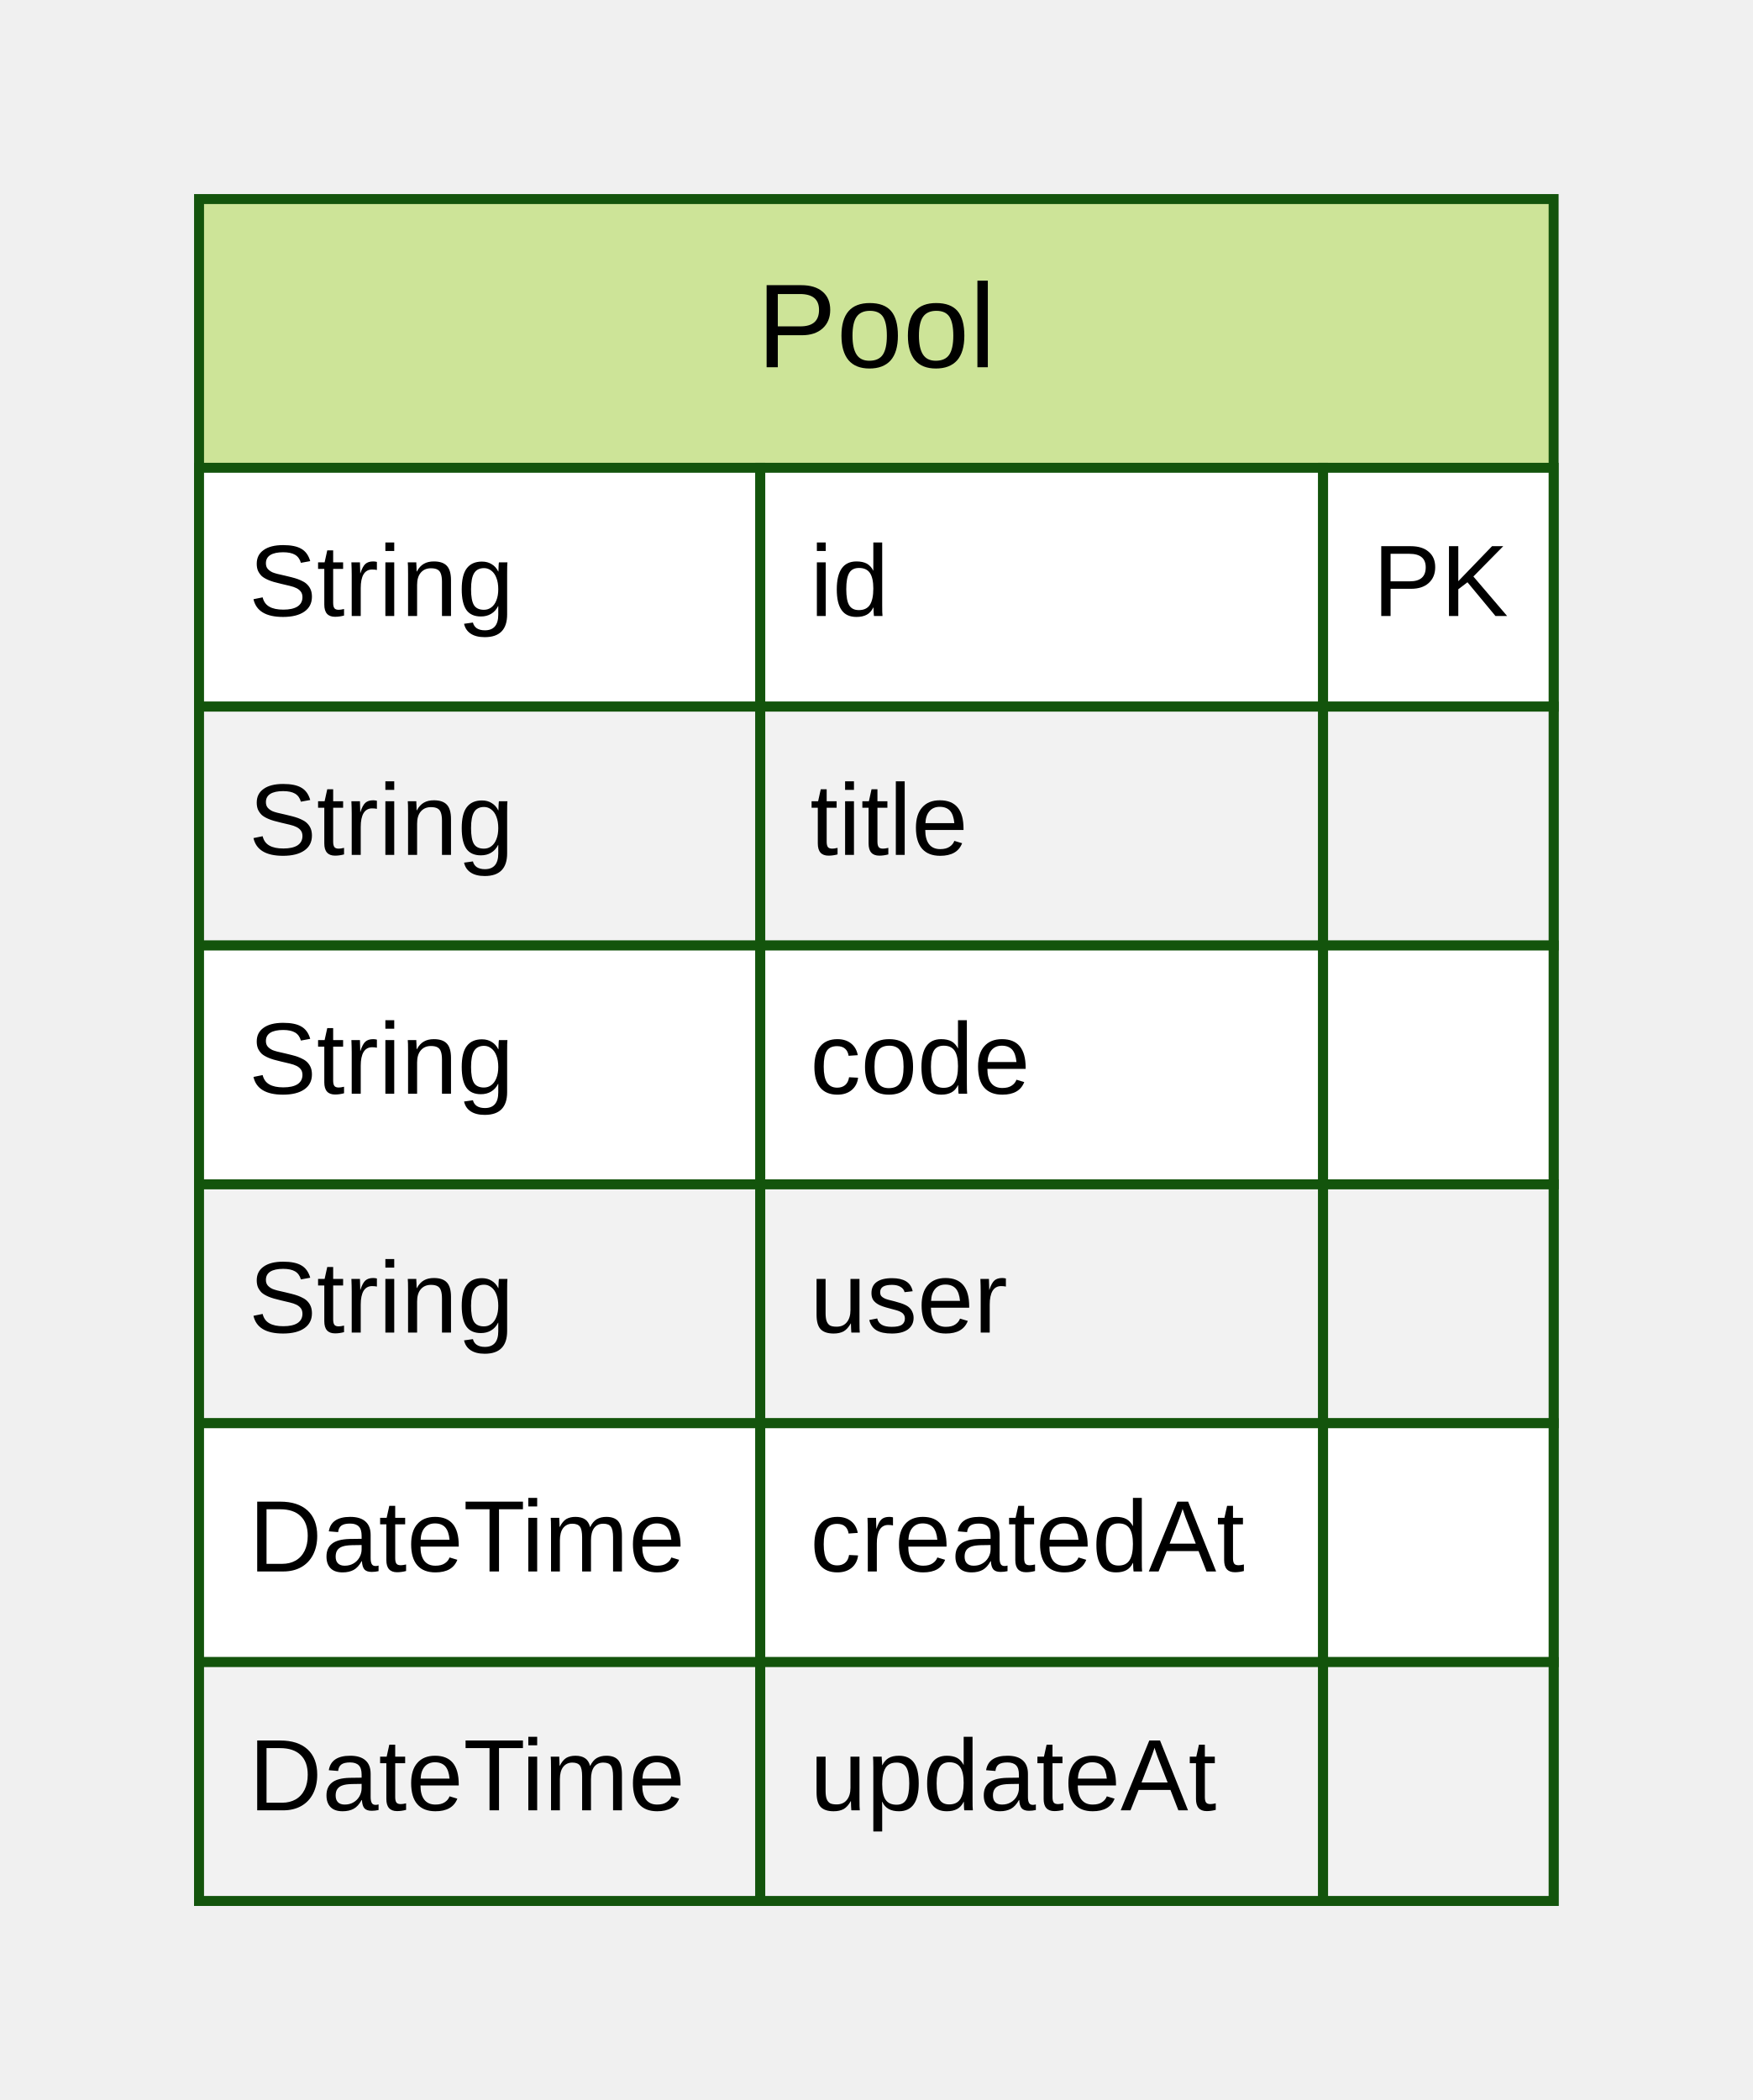
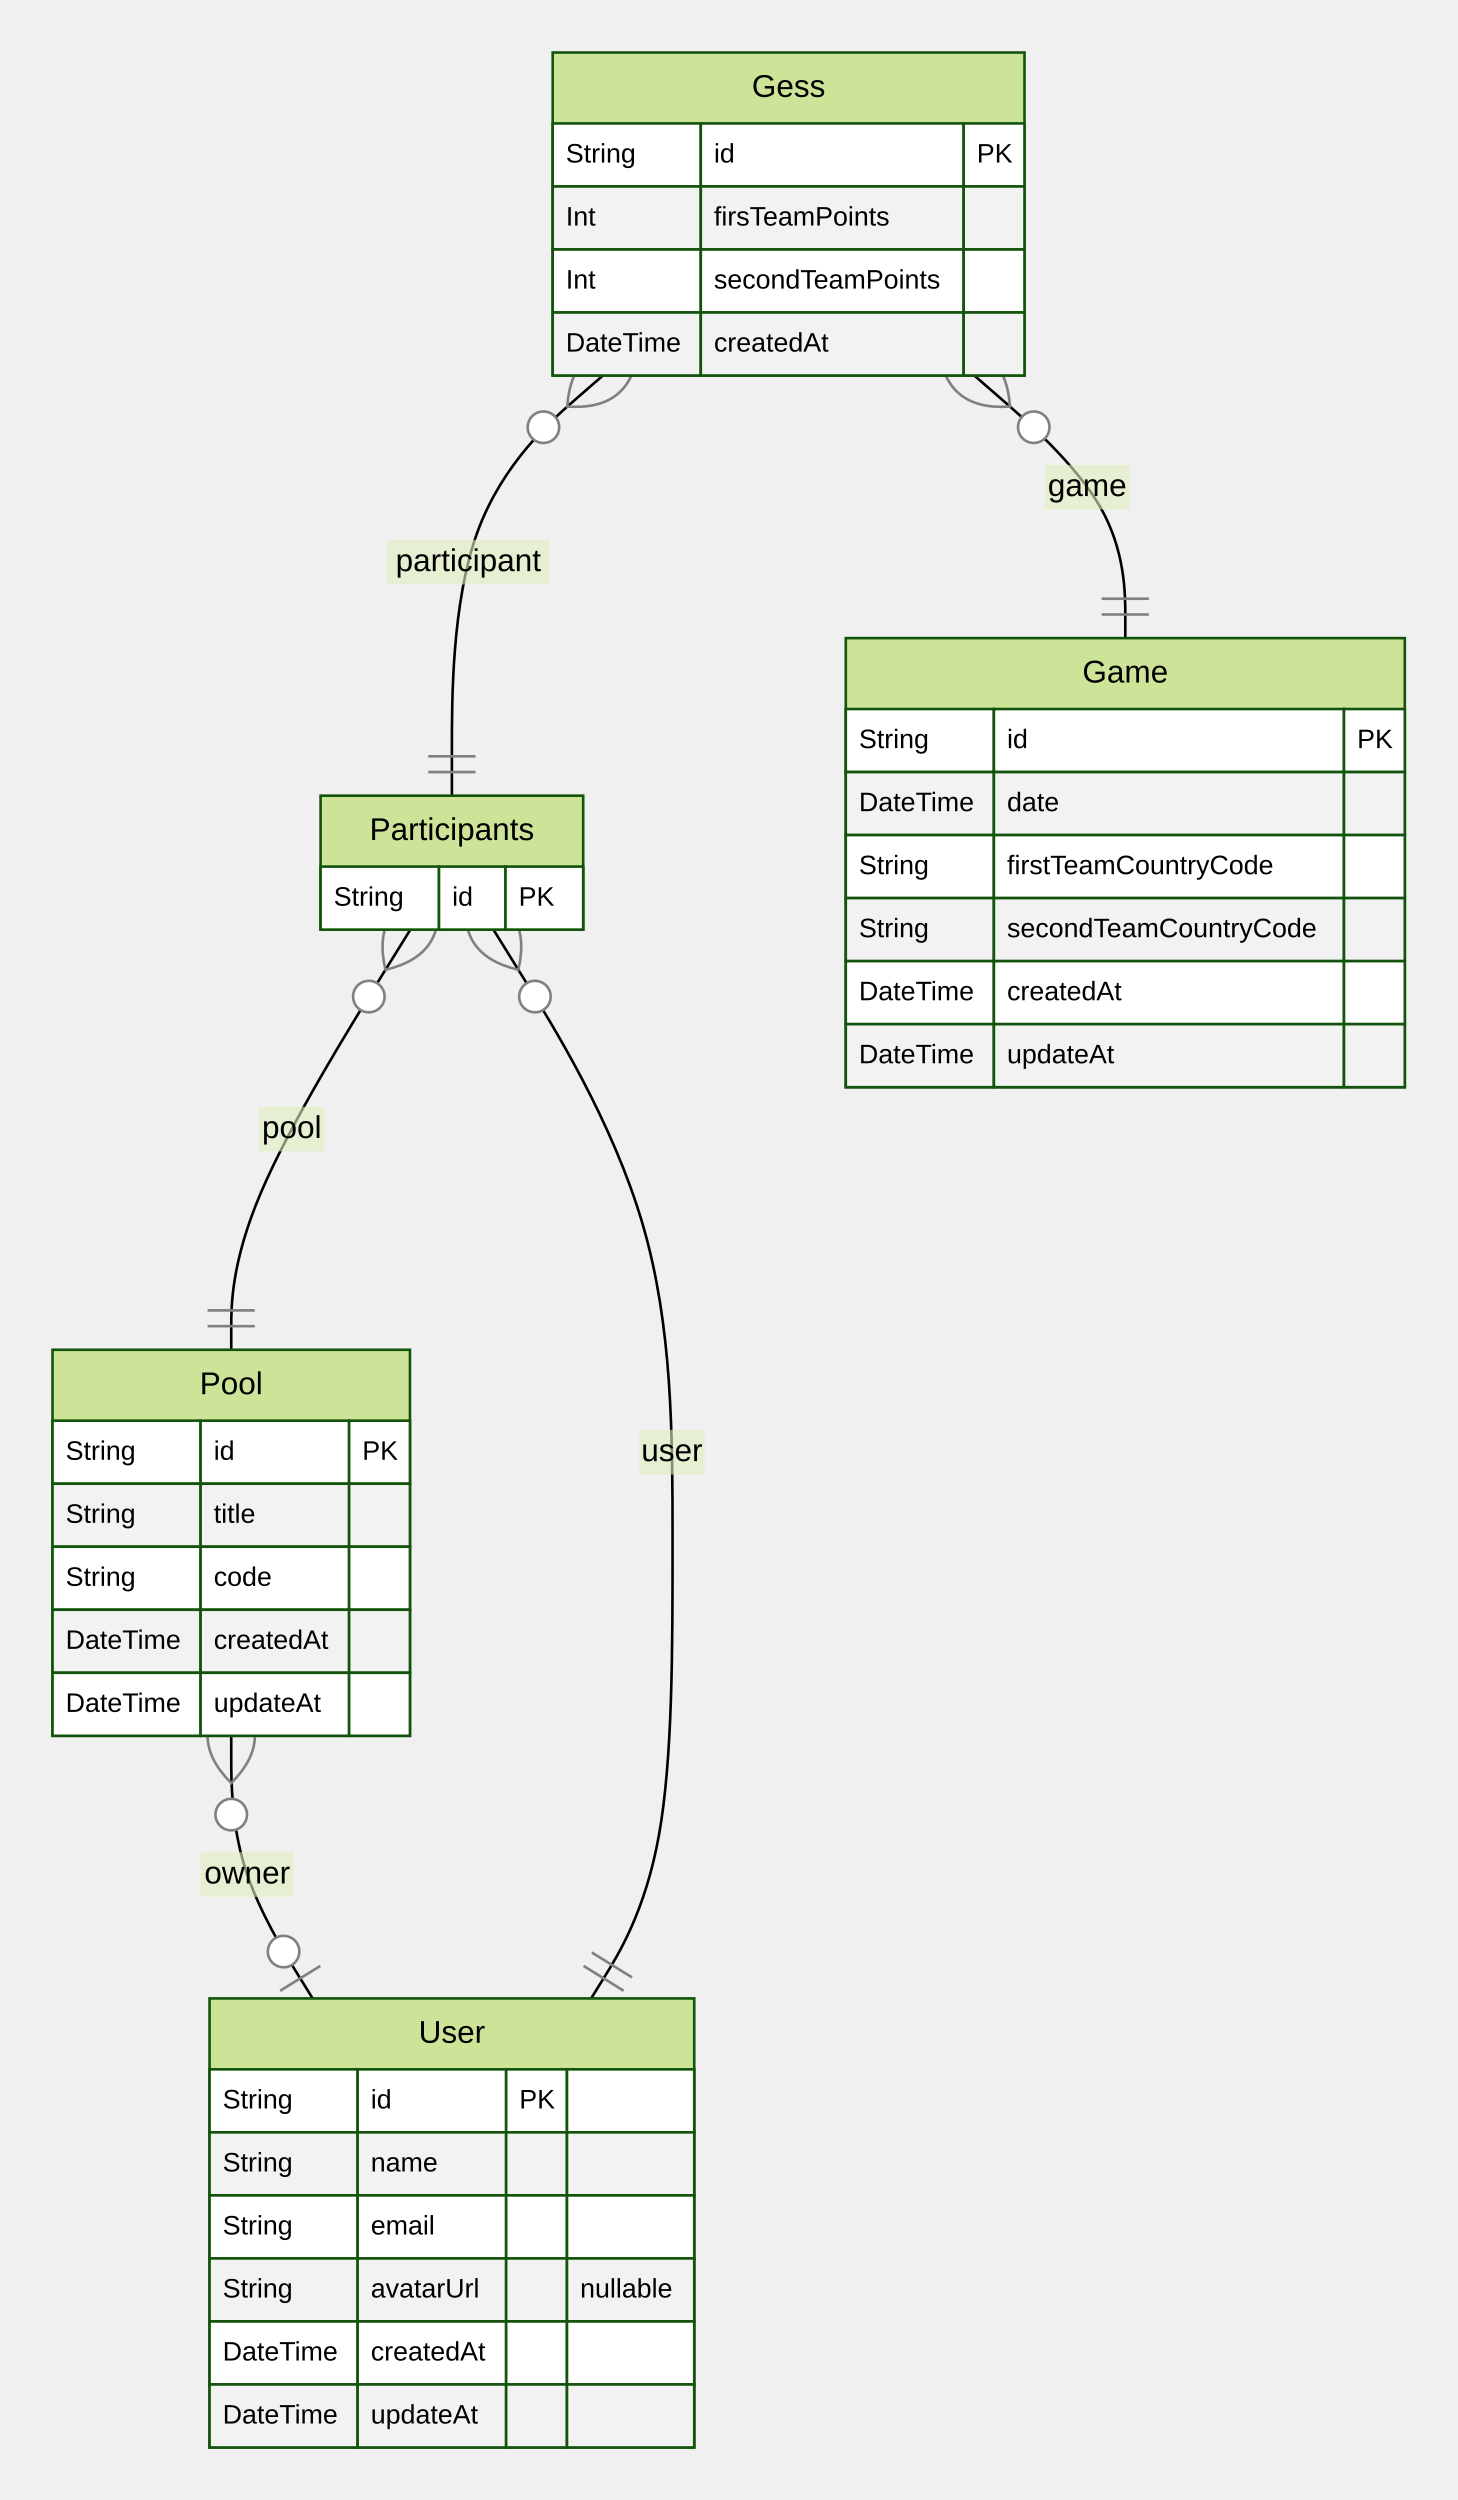
- <svg xmlns="http://www.w3.org/2000/svg" aria-labelledby="chart-title-mermaid-0 chart-desc-mermaid-0" role="img" viewBox="0 0 176.109 211" style="max-width: 176.109px; background-color: white;" width="100%" id="mermaid-0">
+ <svg xmlns="http://www.w3.org/2000/svg" aria-labelledby="chart-title-mermaid-0 chart-desc-mermaid-0" role="img" viewBox="0 0 554.955 952" style="max-width: 554.955px; background-color: white;" width="100%" id="mermaid-0">
  <style>#mermaid-0 {font-family:"trebuchet ms",verdana,arial,sans-serif;font-size:16px;fill:#000000;}#mermaid-0 .error-icon{fill:#552222;}#mermaid-0 .error-text{fill:#552222;stroke:#552222;}#mermaid-0 .edge-thickness-normal{stroke-width:2px;}#mermaid-0 .edge-thickness-thick{stroke-width:3.5px;}#mermaid-0 .edge-pattern-solid{stroke-dasharray:0;}#mermaid-0 .edge-pattern-dashed{stroke-dasharray:3;}#mermaid-0 .edge-pattern-dotted{stroke-dasharray:2;}#mermaid-0 .marker{fill:#000000;stroke:#000000;}#mermaid-0 .marker.cross{stroke:#000000;}#mermaid-0 svg{font-family:"trebuchet ms",verdana,arial,sans-serif;font-size:16px;}#mermaid-0 .entityBox{fill:#cde498;stroke:#13540c;}#mermaid-0 .attributeBoxOdd{fill:#ffffff;stroke:#13540c;}#mermaid-0 .attributeBoxEven{fill:#f2f2f2;stroke:#13540c;}#mermaid-0 .relationshipLabelBox{fill:hsl(78.158, 58.462%, 84.51%);opacity:0.7;background-color:hsl(78.158, 58.462%, 84.51%);}#mermaid-0 .relationshipLabelBox rect{opacity:0.5;}#mermaid-0 .relationshipLine{stroke:#000000;}#mermaid-0 :root{--mermaid-font-family:"trebuchet ms",verdana,arial,sans-serif;}</style>
  <g />
  <defs>
    <marker orient="auto" markerHeight="18" markerWidth="18" refY="9" refX="0" id="ONLY_ONE_START">
      <path d="M9,0 L9,18 M15,0 L15,18" fill="none" stroke="gray" />
    </marker>
  </defs>
  <defs>
    <marker orient="auto" markerHeight="18" markerWidth="18" refY="9" refX="18" id="ONLY_ONE_END">
      <path d="M3,0 L3,18 M9,0 L9,18" fill="none" stroke="gray" />
    </marker>
  </defs>
  <defs>
    <marker orient="auto" markerHeight="18" markerWidth="30" refY="9" refX="0" id="ZERO_OR_ONE_START">
      <circle r="6" cy="9" cx="21" fill="white" stroke="gray" />
      <path d="M9,0 L9,18" fill="none" stroke="gray" />
    </marker>
  </defs>
  <defs>
    <marker orient="auto" markerHeight="18" markerWidth="30" refY="9" refX="30" id="ZERO_OR_ONE_END">
      <circle r="6" cy="9" cx="9" fill="white" stroke="gray" />
      <path d="M21,0 L21,18" fill="none" stroke="gray" />
    </marker>
  </defs>
  <defs>
    <marker orient="auto" markerHeight="36" markerWidth="45" refY="18" refX="18" id="ONE_OR_MORE_START">
      <path d="M0,18 Q 18,0 36,18 Q 18,36 0,18 M42,9 L42,27" fill="none" stroke="gray" />
    </marker>
  </defs>
  <defs>
    <marker orient="auto" markerHeight="36" markerWidth="45" refY="18" refX="27" id="ONE_OR_MORE_END">
      <path d="M3,9 L3,27 M9,18 Q27,0 45,18 Q27,36 9,18" fill="none" stroke="gray" />
    </marker>
  </defs>
  <defs>
    <marker orient="auto" markerHeight="36" markerWidth="57" refY="18" refX="18" id="ZERO_OR_MORE_START">
      <circle r="6" cy="18" cx="48" fill="white" stroke="gray" />
      <path d="M0,18 Q18,0 36,18 Q18,36 0,18" fill="none" stroke="gray" />
    </marker>
  </defs>
  <defs>
    <marker orient="auto" markerHeight="36" markerWidth="57" refY="18" refX="39" id="ZERO_OR_MORE_END">
      <circle r="6" cy="18" cx="9" fill="white" stroke="gray" />
      <path d="M21,18 Q39,0 57,18 Q39,36 21,18" fill="none" stroke="gray" />
    </marker>
  </defs>
-   <g transform="translate(20,20 )" id="Pool">
-     <rect height="171" width="136.109" y="0" x="0" stroke="gray" fill-opacity="100%" fill="honeydew" class="er entityBox" />
+   <path marker-start="url(#ZERO_OR_MORE_START)" marker-end="url(#ZERO_OR_ONE_END)" fill="none" stroke="gray" d="M88.054,661L88.054,669.333C88.054,677.667,88.054,694.333,93.222,711C98.39,727.667,108.725,744.333,113.893,752.667L119.061,761" class="er relationshipLine" />
+   <path marker-start="url(#ZERO_OR_MORE_START)" marker-end="url(#ONLY_ONE_END)" fill="none" stroke="gray" d="M187.895,354L199.264,372.333C210.633,390.667,233.371,427.333,244.74,466.25C256.109,505.167,256.109,546.333,256.109,587.5C256.109,628.667,256.109,669.833,250.941,698.75C245.773,727.667,235.438,744.333,230.27,752.667L225.102,761" class="er relationshipLine" />
+   <path marker-start="url(#ZERO_OR_MORE_START)" marker-end="url(#ONLY_ONE_END)" fill="none" stroke="gray" d="M156.268,354L144.899,372.333C133.53,390.667,110.792,427.333,99.423,454C88.054,480.667,88.054,497.333,88.054,505.667L88.054,514" class="er relationshipLine" />
+   <path marker-start="url(#ZERO_OR_MORE_START)" marker-end="url(#ONLY_ONE_END)" fill="none" stroke="gray" d="M229.579,143L219.996,151.333C210.413,159.667,191.247,176.333,181.664,203C172.082,229.667,172.082,266.333,172.082,284.667L172.082,303" class="er relationshipLine" />
+   <path marker-start="url(#ZERO_OR_MORE_START)" marker-end="url(#ONLY_ONE_END)" fill="none" stroke="gray" d="M371.021,143L380.604,151.333C390.187,159.667,409.353,176.333,418.935,193C428.518,209.667,428.518,226.333,428.518,234.667L428.518,243" class="er relationshipLine" />
+   <g transform="translate(20,514 )" id="Pool">
+     <rect height="147" width="136.109" y="0" x="0" stroke="gray" fill-opacity="100%" fill="honeydew" class="er entityBox" />
    <text transform="translate(68.05441,13.5)" style="font-family: &quot;trebuchet ms&quot;, verdana, arial, sans-serif;; font-size: 12px" text-anchor="middle" dominant-baseline="middle" y="0" x="0" id="entity-Pool" class="er entityLabel">Pool</text>
    <rect height="24" width="56.393" y="27" x="0" stroke="gray" fill-opacity="100%" fill="honeydew" class="er attributeBoxOdd" />
    <text transform="translate(5,39)" style="font-family: &quot;trebuchet ms&quot;, verdana, arial, sans-serif;; font-size: 10.2px" text-anchor="left" dominant-baseline="middle" y="0" x="0" id="entity-Pool-attr-1-type" class="er entityLabel">String</text>
    <rect height="24" width="56.552" y="27" x="56.393" stroke="gray" fill-opacity="100%" fill="honeydew" class="er attributeBoxOdd" />
    <text transform="translate(61.39297,39)" style="font-family: &quot;trebuchet ms&quot;, verdana, arial, sans-serif;; font-size: 10.2px" text-anchor="left" dominant-baseline="middle" y="0" x="0" id="entity-Pool-attr-1-name" class="er entityLabel">id</text>
    <rect height="24" width="23.163" y="27" x="112.945" stroke="gray" fill-opacity="100%" fill="honeydew" class="er attributeBoxOdd" />
    <text transform="translate(117.9454,39)" style="font-family: &quot;trebuchet ms&quot;, verdana, arial, sans-serif;; font-size: 10.2px" text-anchor="left" dominant-baseline="middle" y="0" x="0" id="entity-Pool-attr-1-key" class="er entityLabel">PK</text>
    <rect height="24" width="56.393" y="51" x="0" stroke="gray" fill-opacity="100%" fill="honeydew" class="er attributeBoxEven" />
    <text transform="translate(5,63)" style="font-family: &quot;trebuchet ms&quot;, verdana, arial, sans-serif;; font-size: 10.2px" text-anchor="left" dominant-baseline="middle" y="0" x="0" id="entity-Pool-attr-2-type" class="er entityLabel">String</text>
    <rect height="24" width="56.552" y="51" x="56.393" stroke="gray" fill-opacity="100%" fill="honeydew" class="er attributeBoxEven" />
    <text transform="translate(61.39297,63)" style="font-family: &quot;trebuchet ms&quot;, verdana, arial, sans-serif;; font-size: 10.2px" text-anchor="left" dominant-baseline="middle" y="0" x="0" id="entity-Pool-attr-2-name" class="er entityLabel">title</text>
    <rect height="24" width="23.163" y="51" x="112.945" stroke="gray" fill-opacity="100%" fill="honeydew" class="er attributeBoxEven" />
    <text transform="translate(117.9454,63)" style="font-family: &quot;trebuchet ms&quot;, verdana, arial, sans-serif;; font-size: 10.2px" text-anchor="left" dominant-baseline="middle" y="0" x="0" id="entity-Pool-attr-2-key" class="er entityLabel" />
    <rect height="24" width="56.393" y="75" x="0" stroke="gray" fill-opacity="100%" fill="honeydew" class="er attributeBoxOdd" />
    <text transform="translate(5,87)" style="font-family: &quot;trebuchet ms&quot;, verdana, arial, sans-serif;; font-size: 10.2px" text-anchor="left" dominant-baseline="middle" y="0" x="0" id="entity-Pool-attr-3-type" class="er entityLabel">String</text>
    <rect height="24" width="56.552" y="75" x="56.393" stroke="gray" fill-opacity="100%" fill="honeydew" class="er attributeBoxOdd" />
    <text transform="translate(61.39297,87)" style="font-family: &quot;trebuchet ms&quot;, verdana, arial, sans-serif;; font-size: 10.2px" text-anchor="left" dominant-baseline="middle" y="0" x="0" id="entity-Pool-attr-3-name" class="er entityLabel">code</text>
    <rect height="24" width="23.163" y="75" x="112.945" stroke="gray" fill-opacity="100%" fill="honeydew" class="er attributeBoxOdd" />
    <text transform="translate(117.9454,87)" style="font-family: &quot;trebuchet ms&quot;, verdana, arial, sans-serif;; font-size: 10.2px" text-anchor="left" dominant-baseline="middle" y="0" x="0" id="entity-Pool-attr-3-key" class="er entityLabel" />
    <rect height="24" width="56.393" y="99" x="0" stroke="gray" fill-opacity="100%" fill="honeydew" class="er attributeBoxEven" />
-     <text transform="translate(5,111)" style="font-family: &quot;trebuchet ms&quot;, verdana, arial, sans-serif;; font-size: 10.2px" text-anchor="left" dominant-baseline="middle" y="0" x="0" id="entity-Pool-attr-4-type" class="er entityLabel">String</text>
+     <text transform="translate(5,111)" style="font-family: &quot;trebuchet ms&quot;, verdana, arial, sans-serif;; font-size: 10.2px" text-anchor="left" dominant-baseline="middle" y="0" x="0" id="entity-Pool-attr-4-type" class="er entityLabel">DateTime</text>
    <rect height="24" width="56.552" y="99" x="56.393" stroke="gray" fill-opacity="100%" fill="honeydew" class="er attributeBoxEven" />
-     <text transform="translate(61.39297,111)" style="font-family: &quot;trebuchet ms&quot;, verdana, arial, sans-serif;; font-size: 10.2px" text-anchor="left" dominant-baseline="middle" y="0" x="0" id="entity-Pool-attr-4-name" class="er entityLabel">user</text>
+     <text transform="translate(61.39297,111)" style="font-family: &quot;trebuchet ms&quot;, verdana, arial, sans-serif;; font-size: 10.2px" text-anchor="left" dominant-baseline="middle" y="0" x="0" id="entity-Pool-attr-4-name" class="er entityLabel">createdAt</text>
    <rect height="24" width="23.163" y="99" x="112.945" stroke="gray" fill-opacity="100%" fill="honeydew" class="er attributeBoxEven" />
    <text transform="translate(117.9454,111)" style="font-family: &quot;trebuchet ms&quot;, verdana, arial, sans-serif;; font-size: 10.2px" text-anchor="left" dominant-baseline="middle" y="0" x="0" id="entity-Pool-attr-4-key" class="er entityLabel" />
    <rect height="24" width="56.393" y="123" x="0" stroke="gray" fill-opacity="100%" fill="honeydew" class="er attributeBoxOdd" />
    <text transform="translate(5,135)" style="font-family: &quot;trebuchet ms&quot;, verdana, arial, sans-serif;; font-size: 10.2px" text-anchor="left" dominant-baseline="middle" y="0" x="0" id="entity-Pool-attr-5-type" class="er entityLabel">DateTime</text>
    <rect height="24" width="56.552" y="123" x="56.393" stroke="gray" fill-opacity="100%" fill="honeydew" class="er attributeBoxOdd" />
-     <text transform="translate(61.39297,135)" style="font-family: &quot;trebuchet ms&quot;, verdana, arial, sans-serif;; font-size: 10.2px" text-anchor="left" dominant-baseline="middle" y="0" x="0" id="entity-Pool-attr-5-name" class="er entityLabel">createdAt</text>
+     <text transform="translate(61.39297,135)" style="font-family: &quot;trebuchet ms&quot;, verdana, arial, sans-serif;; font-size: 10.2px" text-anchor="left" dominant-baseline="middle" y="0" x="0" id="entity-Pool-attr-5-name" class="er entityLabel">updateAt</text>
    <rect height="24" width="23.163" y="123" x="112.945" stroke="gray" fill-opacity="100%" fill="honeydew" class="er attributeBoxOdd" />
    <text transform="translate(117.9454,135)" style="font-family: &quot;trebuchet ms&quot;, verdana, arial, sans-serif;; font-size: 10.2px" text-anchor="left" dominant-baseline="middle" y="0" x="0" id="entity-Pool-attr-5-key" class="er entityLabel" />
+   </g>
+   <g transform="translate(122.0816,303 )" id="Participants">
+     <rect height="51" width="100" y="0" x="0" stroke="gray" fill-opacity="100%" fill="honeydew" class="er entityBox" />
+     <text transform="translate(50,13.5)" style="font-family: &quot;trebuchet ms&quot;, verdana, arial, sans-serif;; font-size: 12px" text-anchor="middle" dominant-baseline="middle" y="0" x="0" id="entity-Participants" class="er entityLabel">Participants</text>
+     <rect height="24" width="45.091" y="27" x="0" stroke="gray" fill-opacity="100%" fill="honeydew" class="er attributeBoxOdd" />
+     <text transform="translate(5,39)" style="font-family: &quot;trebuchet ms&quot;, verdana, arial, sans-serif;; font-size: 10.2px" text-anchor="left" dominant-baseline="middle" y="0" x="0" id="entity-Participants-attr-1-type" class="er entityLabel">String</text>
+     <rect height="24" width="25.326" y="27" x="45.091" stroke="gray" fill-opacity="100%" fill="honeydew" class="er attributeBoxOdd" />
+     <text transform="translate(50.09137,39)" style="font-family: &quot;trebuchet ms&quot;, verdana, arial, sans-serif;; font-size: 10.2px" text-anchor="left" dominant-baseline="middle" y="0" x="0" id="entity-Participants-attr-1-name" class="er entityLabel">id</text>
+     <rect height="24" width="29.583" y="27" x="70.417" stroke="gray" fill-opacity="100%" fill="honeydew" class="er attributeBoxOdd" />
+     <text transform="translate(75.41712,39)" style="font-family: &quot;trebuchet ms&quot;, verdana, arial, sans-serif;; font-size: 10.2px" text-anchor="left" dominant-baseline="middle" y="0" x="0" id="entity-Participants-attr-1-key" class="er entityLabel">PK</text>
+   </g>
+   <g transform="translate(79.7987,761 )" id="User">
+     <rect height="171" width="184.566" y="0" x="0" stroke="gray" fill-opacity="100%" fill="honeydew" class="er entityBox" />
+     <text transform="translate(92.28291,13.5)" style="font-family: &quot;trebuchet ms&quot;, verdana, arial, sans-serif;; font-size: 12px" text-anchor="middle" dominant-baseline="middle" y="0" x="0" id="entity-User" class="er entityLabel">User</text>
+     <rect height="24" width="56.393" y="27" x="0" stroke="gray" fill-opacity="100%" fill="honeydew" class="er attributeBoxOdd" />
+     <text transform="translate(5,39)" style="font-family: &quot;trebuchet ms&quot;, verdana, arial, sans-serif;; font-size: 10.2px" text-anchor="left" dominant-baseline="middle" y="0" x="0" id="entity-User-attr-1-type" class="er entityLabel">String</text>
+     <rect height="24" width="56.552" y="27" x="56.393" stroke="gray" fill-opacity="100%" fill="honeydew" class="er attributeBoxOdd" />
+     <text transform="translate(61.39297,39)" style="font-family: &quot;trebuchet ms&quot;, verdana, arial, sans-serif;; font-size: 10.2px" text-anchor="left" dominant-baseline="middle" y="0" x="0" id="entity-User-attr-1-name" class="er entityLabel">id</text>
+     <rect height="24" width="23.163" y="27" x="112.945" stroke="gray" fill-opacity="100%" fill="honeydew" class="er attributeBoxOdd" />
+     <text transform="translate(117.9454,39)" style="font-family: &quot;trebuchet ms&quot;, verdana, arial, sans-serif;; font-size: 10.2px" text-anchor="left" dominant-baseline="middle" y="0" x="0" id="entity-User-attr-1-key" class="er entityLabel">PK</text>
+     <rect height="24" width="48.457" y="27" x="136.109" stroke="gray" fill-opacity="100%" fill="honeydew" class="er attributeBoxOdd" />
+     <text transform="translate(141.1088,39)" style="font-family: &quot;trebuchet ms&quot;, verdana, arial, sans-serif;; font-size: 10.2px" text-anchor="left" dominant-baseline="middle" y="0" x="0" id="entity-User-attr-1-comment" class="er entityLabel" />
+     <rect height="24" width="56.393" y="51" x="0" stroke="gray" fill-opacity="100%" fill="honeydew" class="er attributeBoxEven" />
+     <text transform="translate(5,63)" style="font-family: &quot;trebuchet ms&quot;, verdana, arial, sans-serif;; font-size: 10.2px" text-anchor="left" dominant-baseline="middle" y="0" x="0" id="entity-User-attr-2-type" class="er entityLabel">String</text>
+     <rect height="24" width="56.552" y="51" x="56.393" stroke="gray" fill-opacity="100%" fill="honeydew" class="er attributeBoxEven" />
+     <text transform="translate(61.39297,63)" style="font-family: &quot;trebuchet ms&quot;, verdana, arial, sans-serif;; font-size: 10.2px" text-anchor="left" dominant-baseline="middle" y="0" x="0" id="entity-User-attr-2-name" class="er entityLabel">name</text>
+     <rect height="24" width="23.163" y="51" x="112.945" stroke="gray" fill-opacity="100%" fill="honeydew" class="er attributeBoxEven" />
+     <text transform="translate(117.9454,63)" style="font-family: &quot;trebuchet ms&quot;, verdana, arial, sans-serif;; font-size: 10.2px" text-anchor="left" dominant-baseline="middle" y="0" x="0" id="entity-User-attr-2-key" class="er entityLabel" />
+     <rect height="24" width="48.457" y="51" x="136.109" stroke="gray" fill-opacity="100%" fill="honeydew" class="er attributeBoxEven" />
+     <text transform="translate(141.1088,63)" style="font-family: &quot;trebuchet ms&quot;, verdana, arial, sans-serif;; font-size: 10.2px" text-anchor="left" dominant-baseline="middle" y="0" x="0" id="entity-User-attr-2-comment" class="er entityLabel" />
+     <rect height="24" width="56.393" y="75" x="0" stroke="gray" fill-opacity="100%" fill="honeydew" class="er attributeBoxOdd" />
+     <text transform="translate(5,87)" style="font-family: &quot;trebuchet ms&quot;, verdana, arial, sans-serif;; font-size: 10.2px" text-anchor="left" dominant-baseline="middle" y="0" x="0" id="entity-User-attr-3-type" class="er entityLabel">String</text>
+     <rect height="24" width="56.552" y="75" x="56.393" stroke="gray" fill-opacity="100%" fill="honeydew" class="er attributeBoxOdd" />
+     <text transform="translate(61.39297,87)" style="font-family: &quot;trebuchet ms&quot;, verdana, arial, sans-serif;; font-size: 10.2px" text-anchor="left" dominant-baseline="middle" y="0" x="0" id="entity-User-attr-3-name" class="er entityLabel">email</text>
+     <rect height="24" width="23.163" y="75" x="112.945" stroke="gray" fill-opacity="100%" fill="honeydew" class="er attributeBoxOdd" />
+     <text transform="translate(117.9454,87)" style="font-family: &quot;trebuchet ms&quot;, verdana, arial, sans-serif;; font-size: 10.2px" text-anchor="left" dominant-baseline="middle" y="0" x="0" id="entity-User-attr-3-key" class="er entityLabel" />
+     <rect height="24" width="48.457" y="75" x="136.109" stroke="gray" fill-opacity="100%" fill="honeydew" class="er attributeBoxOdd" />
+     <text transform="translate(141.1088,87)" style="font-family: &quot;trebuchet ms&quot;, verdana, arial, sans-serif;; font-size: 10.2px" text-anchor="left" dominant-baseline="middle" y="0" x="0" id="entity-User-attr-3-comment" class="er entityLabel" />
+     <rect height="24" width="56.393" y="99" x="0" stroke="gray" fill-opacity="100%" fill="honeydew" class="er attributeBoxEven" />
+     <text transform="translate(5,111)" style="font-family: &quot;trebuchet ms&quot;, verdana, arial, sans-serif;; font-size: 10.2px" text-anchor="left" dominant-baseline="middle" y="0" x="0" id="entity-User-attr-4-type" class="er entityLabel">String</text>
+     <rect height="24" width="56.552" y="99" x="56.393" stroke="gray" fill-opacity="100%" fill="honeydew" class="er attributeBoxEven" />
+     <text transform="translate(61.39297,111)" style="font-family: &quot;trebuchet ms&quot;, verdana, arial, sans-serif;; font-size: 10.2px" text-anchor="left" dominant-baseline="middle" y="0" x="0" id="entity-User-attr-4-name" class="er entityLabel">avatarUrl</text>
+     <rect height="24" width="23.163" y="99" x="112.945" stroke="gray" fill-opacity="100%" fill="honeydew" class="er attributeBoxEven" />
+     <text transform="translate(117.9454,111)" style="font-family: &quot;trebuchet ms&quot;, verdana, arial, sans-serif;; font-size: 10.2px" text-anchor="left" dominant-baseline="middle" y="0" x="0" id="entity-User-attr-4-key" class="er entityLabel" />
+     <rect height="24" width="48.457" y="99" x="136.109" stroke="gray" fill-opacity="100%" fill="honeydew" class="er attributeBoxEven" />
+     <text transform="translate(141.1088,111)" style="font-family: &quot;trebuchet ms&quot;, verdana, arial, sans-serif;; font-size: 10.2px" text-anchor="left" dominant-baseline="middle" y="0" x="0" id="entity-User-attr-4-comment" class="er entityLabel">nullable</text>
+     <rect height="24" width="56.393" y="123" x="0" stroke="gray" fill-opacity="100%" fill="honeydew" class="er attributeBoxOdd" />
+     <text transform="translate(5,135)" style="font-family: &quot;trebuchet ms&quot;, verdana, arial, sans-serif;; font-size: 10.2px" text-anchor="left" dominant-baseline="middle" y="0" x="0" id="entity-User-attr-5-type" class="er entityLabel">DateTime</text>
+     <rect height="24" width="56.552" y="123" x="56.393" stroke="gray" fill-opacity="100%" fill="honeydew" class="er attributeBoxOdd" />
+     <text transform="translate(61.39297,135)" style="font-family: &quot;trebuchet ms&quot;, verdana, arial, sans-serif;; font-size: 10.2px" text-anchor="left" dominant-baseline="middle" y="0" x="0" id="entity-User-attr-5-name" class="er entityLabel">createdAt</text>
+     <rect height="24" width="23.163" y="123" x="112.945" stroke="gray" fill-opacity="100%" fill="honeydew" class="er attributeBoxOdd" />
+     <text transform="translate(117.9454,135)" style="font-family: &quot;trebuchet ms&quot;, verdana, arial, sans-serif;; font-size: 10.2px" text-anchor="left" dominant-baseline="middle" y="0" x="0" id="entity-User-attr-5-key" class="er entityLabel" />
+     <rect height="24" width="48.457" y="123" x="136.109" stroke="gray" fill-opacity="100%" fill="honeydew" class="er attributeBoxOdd" />
+     <text transform="translate(141.1088,135)" style="font-family: &quot;trebuchet ms&quot;, verdana, arial, sans-serif;; font-size: 10.2px" text-anchor="left" dominant-baseline="middle" y="0" x="0" id="entity-User-attr-5-comment" class="er entityLabel" />
    <rect height="24" width="56.393" y="147" x="0" stroke="gray" fill-opacity="100%" fill="honeydew" class="er attributeBoxEven" />
-     <text transform="translate(5,159)" style="font-family: &quot;trebuchet ms&quot;, verdana, arial, sans-serif;; font-size: 10.2px" text-anchor="left" dominant-baseline="middle" y="0" x="0" id="entity-Pool-attr-6-type" class="er entityLabel">DateTime</text>
+     <text transform="translate(5,159)" style="font-family: &quot;trebuchet ms&quot;, verdana, arial, sans-serif;; font-size: 10.2px" text-anchor="left" dominant-baseline="middle" y="0" x="0" id="entity-User-attr-6-type" class="er entityLabel">DateTime</text>
    <rect height="24" width="56.552" y="147" x="56.393" stroke="gray" fill-opacity="100%" fill="honeydew" class="er attributeBoxEven" />
-     <text transform="translate(61.39297,159)" style="font-family: &quot;trebuchet ms&quot;, verdana, arial, sans-serif;; font-size: 10.2px" text-anchor="left" dominant-baseline="middle" y="0" x="0" id="entity-Pool-attr-6-name" class="er entityLabel">updateAt</text>
+     <text transform="translate(61.39297,159)" style="font-family: &quot;trebuchet ms&quot;, verdana, arial, sans-serif;; font-size: 10.2px" text-anchor="left" dominant-baseline="middle" y="0" x="0" id="entity-User-attr-6-name" class="er entityLabel">updateAt</text>
    <rect height="24" width="23.163" y="147" x="112.945" stroke="gray" fill-opacity="100%" fill="honeydew" class="er attributeBoxEven" />
-     <text transform="translate(117.9454,159)" style="font-family: &quot;trebuchet ms&quot;, verdana, arial, sans-serif;; font-size: 10.2px" text-anchor="left" dominant-baseline="middle" y="0" x="0" id="entity-Pool-attr-6-key" class="er entityLabel" />
-   </g>
+     <text transform="translate(117.9454,159)" style="font-family: &quot;trebuchet ms&quot;, verdana, arial, sans-serif;; font-size: 10.2px" text-anchor="left" dominant-baseline="middle" y="0" x="0" id="entity-User-attr-6-key" class="er entityLabel" />
+     <rect height="24" width="48.457" y="147" x="136.109" stroke="gray" fill-opacity="100%" fill="honeydew" class="er attributeBoxEven" />
+     <text transform="translate(141.1088,159)" style="font-family: &quot;trebuchet ms&quot;, verdana, arial, sans-serif;; font-size: 10.2px" text-anchor="left" dominant-baseline="middle" y="0" x="0" id="entity-User-attr-6-comment" class="er entityLabel" />
+   </g>
+   <g transform="translate(322.0816,243 )" id="Game">
+     <rect height="171" width="212.873" y="0" x="0" stroke="gray" fill-opacity="100%" fill="honeydew" class="er entityBox" />
+     <text transform="translate(106.4367,13.5)" style="font-family: &quot;trebuchet ms&quot;, verdana, arial, sans-serif;; font-size: 12px" text-anchor="middle" dominant-baseline="middle" y="0" x="0" id="entity-Game" class="er entityLabel">Game</text>
+     <rect height="24" width="56.393" y="27" x="0" stroke="gray" fill-opacity="100%" fill="honeydew" class="er attributeBoxOdd" />
+     <text transform="translate(5,39)" style="font-family: &quot;trebuchet ms&quot;, verdana, arial, sans-serif;; font-size: 10.2px" text-anchor="left" dominant-baseline="middle" y="0" x="0" id="entity-Game-attr-1-type" class="er entityLabel">String</text>
+     <rect height="24" width="133.317" y="27" x="56.393" stroke="gray" fill-opacity="100%" fill="honeydew" class="er attributeBoxOdd" />
+     <text transform="translate(61.39297,39)" style="font-family: &quot;trebuchet ms&quot;, verdana, arial, sans-serif;; font-size: 10.2px" text-anchor="left" dominant-baseline="middle" y="0" x="0" id="entity-Game-attr-1-name" class="er entityLabel">id</text>
+     <rect height="24" width="23.163" y="27" x="189.71" stroke="gray" fill-opacity="100%" fill="honeydew" class="er attributeBoxOdd" />
+     <text transform="translate(194.7101,39)" style="font-family: &quot;trebuchet ms&quot;, verdana, arial, sans-serif;; font-size: 10.2px" text-anchor="left" dominant-baseline="middle" y="0" x="0" id="entity-Game-attr-1-key" class="er entityLabel">PK</text>
+     <rect height="24" width="56.393" y="51" x="0" stroke="gray" fill-opacity="100%" fill="honeydew" class="er attributeBoxEven" />
+     <text transform="translate(5,63)" style="font-family: &quot;trebuchet ms&quot;, verdana, arial, sans-serif;; font-size: 10.2px" text-anchor="left" dominant-baseline="middle" y="0" x="0" id="entity-Game-attr-2-type" class="er entityLabel">DateTime</text>
+     <rect height="24" width="133.317" y="51" x="56.393" stroke="gray" fill-opacity="100%" fill="honeydew" class="er attributeBoxEven" />
+     <text transform="translate(61.39297,63)" style="font-family: &quot;trebuchet ms&quot;, verdana, arial, sans-serif;; font-size: 10.2px" text-anchor="left" dominant-baseline="middle" y="0" x="0" id="entity-Game-attr-2-name" class="er entityLabel">date</text>
+     <rect height="24" width="23.163" y="51" x="189.71" stroke="gray" fill-opacity="100%" fill="honeydew" class="er attributeBoxEven" />
+     <text transform="translate(194.7101,63)" style="font-family: &quot;trebuchet ms&quot;, verdana, arial, sans-serif;; font-size: 10.2px" text-anchor="left" dominant-baseline="middle" y="0" x="0" id="entity-Game-attr-2-key" class="er entityLabel" />
+     <rect height="24" width="56.393" y="75" x="0" stroke="gray" fill-opacity="100%" fill="honeydew" class="er attributeBoxOdd" />
+     <text transform="translate(5,87)" style="font-family: &quot;trebuchet ms&quot;, verdana, arial, sans-serif;; font-size: 10.2px" text-anchor="left" dominant-baseline="middle" y="0" x="0" id="entity-Game-attr-3-type" class="er entityLabel">String</text>
+     <rect height="24" width="133.317" y="75" x="56.393" stroke="gray" fill-opacity="100%" fill="honeydew" class="er attributeBoxOdd" />
+     <text transform="translate(61.39297,87)" style="font-family: &quot;trebuchet ms&quot;, verdana, arial, sans-serif;; font-size: 10.2px" text-anchor="left" dominant-baseline="middle" y="0" x="0" id="entity-Game-attr-3-name" class="er entityLabel">firstTeamCountryCode</text>
+     <rect height="24" width="23.163" y="75" x="189.71" stroke="gray" fill-opacity="100%" fill="honeydew" class="er attributeBoxOdd" />
+     <text transform="translate(194.7101,87)" style="font-family: &quot;trebuchet ms&quot;, verdana, arial, sans-serif;; font-size: 10.2px" text-anchor="left" dominant-baseline="middle" y="0" x="0" id="entity-Game-attr-3-key" class="er entityLabel" />
+     <rect height="24" width="56.393" y="99" x="0" stroke="gray" fill-opacity="100%" fill="honeydew" class="er attributeBoxEven" />
+     <text transform="translate(5,111)" style="font-family: &quot;trebuchet ms&quot;, verdana, arial, sans-serif;; font-size: 10.2px" text-anchor="left" dominant-baseline="middle" y="0" x="0" id="entity-Game-attr-4-type" class="er entityLabel">String</text>
+     <rect height="24" width="133.317" y="99" x="56.393" stroke="gray" fill-opacity="100%" fill="honeydew" class="er attributeBoxEven" />
+     <text transform="translate(61.39297,111)" style="font-family: &quot;trebuchet ms&quot;, verdana, arial, sans-serif;; font-size: 10.2px" text-anchor="left" dominant-baseline="middle" y="0" x="0" id="entity-Game-attr-4-name" class="er entityLabel">secondTeamCountryCode</text>
+     <rect height="24" width="23.163" y="99" x="189.71" stroke="gray" fill-opacity="100%" fill="honeydew" class="er attributeBoxEven" />
+     <text transform="translate(194.7101,111)" style="font-family: &quot;trebuchet ms&quot;, verdana, arial, sans-serif;; font-size: 10.2px" text-anchor="left" dominant-baseline="middle" y="0" x="0" id="entity-Game-attr-4-key" class="er entityLabel" />
+     <rect height="24" width="56.393" y="123" x="0" stroke="gray" fill-opacity="100%" fill="honeydew" class="er attributeBoxOdd" />
+     <text transform="translate(5,135)" style="font-family: &quot;trebuchet ms&quot;, verdana, arial, sans-serif;; font-size: 10.2px" text-anchor="left" dominant-baseline="middle" y="0" x="0" id="entity-Game-attr-5-type" class="er entityLabel">DateTime</text>
+     <rect height="24" width="133.317" y="123" x="56.393" stroke="gray" fill-opacity="100%" fill="honeydew" class="er attributeBoxOdd" />
+     <text transform="translate(61.39297,135)" style="font-family: &quot;trebuchet ms&quot;, verdana, arial, sans-serif;; font-size: 10.2px" text-anchor="left" dominant-baseline="middle" y="0" x="0" id="entity-Game-attr-5-name" class="er entityLabel">createdAt</text>
+     <rect height="24" width="23.163" y="123" x="189.71" stroke="gray" fill-opacity="100%" fill="honeydew" class="er attributeBoxOdd" />
+     <text transform="translate(194.7101,135)" style="font-family: &quot;trebuchet ms&quot;, verdana, arial, sans-serif;; font-size: 10.2px" text-anchor="left" dominant-baseline="middle" y="0" x="0" id="entity-Game-attr-5-key" class="er entityLabel" />
+     <rect height="24" width="56.393" y="147" x="0" stroke="gray" fill-opacity="100%" fill="honeydew" class="er attributeBoxEven" />
+     <text transform="translate(5,159)" style="font-family: &quot;trebuchet ms&quot;, verdana, arial, sans-serif;; font-size: 10.2px" text-anchor="left" dominant-baseline="middle" y="0" x="0" id="entity-Game-attr-6-type" class="er entityLabel">DateTime</text>
+     <rect height="24" width="133.317" y="147" x="56.393" stroke="gray" fill-opacity="100%" fill="honeydew" class="er attributeBoxEven" />
+     <text transform="translate(61.39297,159)" style="font-family: &quot;trebuchet ms&quot;, verdana, arial, sans-serif;; font-size: 10.2px" text-anchor="left" dominant-baseline="middle" y="0" x="0" id="entity-Game-attr-6-name" class="er entityLabel">updateAt</text>
+     <rect height="24" width="23.163" y="147" x="189.71" stroke="gray" fill-opacity="100%" fill="honeydew" class="er attributeBoxEven" />
+     <text transform="translate(194.7101,159)" style="font-family: &quot;trebuchet ms&quot;, verdana, arial, sans-serif;; font-size: 10.2px" text-anchor="left" dominant-baseline="middle" y="0" x="0" id="entity-Game-attr-6-key" class="er entityLabel" />
+   </g>
+   <g transform="translate(210.4695,20 )" id="Gess">
+     <rect height="123" width="179.661" y="0" x="0" stroke="gray" fill-opacity="100%" fill="honeydew" class="er entityBox" />
+     <text transform="translate(89.83045,13.5)" style="font-family: &quot;trebuchet ms&quot;, verdana, arial, sans-serif;; font-size: 12px" text-anchor="middle" dominant-baseline="middle" y="0" x="0" id="entity-Gess" class="er entityLabel">Gess</text>
+     <rect height="24" width="56.393" y="27" x="0" stroke="gray" fill-opacity="100%" fill="honeydew" class="er attributeBoxOdd" />
+     <text transform="translate(5,39)" style="font-family: &quot;trebuchet ms&quot;, verdana, arial, sans-serif;; font-size: 10.2px" text-anchor="left" dominant-baseline="middle" y="0" x="0" id="entity-Gess-attr-1-type" class="er entityLabel">String</text>
+     <rect height="24" width="100.105" y="27" x="56.393" stroke="gray" fill-opacity="100%" fill="honeydew" class="er attributeBoxOdd" />
+     <text transform="translate(61.39297,39)" style="font-family: &quot;trebuchet ms&quot;, verdana, arial, sans-serif;; font-size: 10.2px" text-anchor="left" dominant-baseline="middle" y="0" x="0" id="entity-Gess-attr-1-name" class="er entityLabel">id</text>
+     <rect height="24" width="23.163" y="27" x="156.498" stroke="gray" fill-opacity="100%" fill="honeydew" class="er attributeBoxOdd" />
+     <text transform="translate(161.4975,39)" style="font-family: &quot;trebuchet ms&quot;, verdana, arial, sans-serif;; font-size: 10.2px" text-anchor="left" dominant-baseline="middle" y="0" x="0" id="entity-Gess-attr-1-key" class="er entityLabel">PK</text>
+     <rect height="24" width="56.393" y="51" x="0" stroke="gray" fill-opacity="100%" fill="honeydew" class="er attributeBoxEven" />
+     <text transform="translate(5,63)" style="font-family: &quot;trebuchet ms&quot;, verdana, arial, sans-serif;; font-size: 10.2px" text-anchor="left" dominant-baseline="middle" y="0" x="0" id="entity-Gess-attr-2-type" class="er entityLabel">Int</text>
+     <rect height="24" width="100.105" y="51" x="56.393" stroke="gray" fill-opacity="100%" fill="honeydew" class="er attributeBoxEven" />
+     <text transform="translate(61.39297,63)" style="font-family: &quot;trebuchet ms&quot;, verdana, arial, sans-serif;; font-size: 10.2px" text-anchor="left" dominant-baseline="middle" y="0" x="0" id="entity-Gess-attr-2-name" class="er entityLabel">firsTeamPoints</text>
+     <rect height="24" width="23.163" y="51" x="156.498" stroke="gray" fill-opacity="100%" fill="honeydew" class="er attributeBoxEven" />
+     <text transform="translate(161.4975,63)" style="font-family: &quot;trebuchet ms&quot;, verdana, arial, sans-serif;; font-size: 10.2px" text-anchor="left" dominant-baseline="middle" y="0" x="0" id="entity-Gess-attr-2-key" class="er entityLabel" />
+     <rect height="24" width="56.393" y="75" x="0" stroke="gray" fill-opacity="100%" fill="honeydew" class="er attributeBoxOdd" />
+     <text transform="translate(5,87)" style="font-family: &quot;trebuchet ms&quot;, verdana, arial, sans-serif;; font-size: 10.2px" text-anchor="left" dominant-baseline="middle" y="0" x="0" id="entity-Gess-attr-3-type" class="er entityLabel">Int</text>
+     <rect height="24" width="100.105" y="75" x="56.393" stroke="gray" fill-opacity="100%" fill="honeydew" class="er attributeBoxOdd" />
+     <text transform="translate(61.39297,87)" style="font-family: &quot;trebuchet ms&quot;, verdana, arial, sans-serif;; font-size: 10.2px" text-anchor="left" dominant-baseline="middle" y="0" x="0" id="entity-Gess-attr-3-name" class="er entityLabel">secondTeamPoints</text>
+     <rect height="24" width="23.163" y="75" x="156.498" stroke="gray" fill-opacity="100%" fill="honeydew" class="er attributeBoxOdd" />
+     <text transform="translate(161.4975,87)" style="font-family: &quot;trebuchet ms&quot;, verdana, arial, sans-serif;; font-size: 10.2px" text-anchor="left" dominant-baseline="middle" y="0" x="0" id="entity-Gess-attr-3-key" class="er entityLabel" />
+     <rect height="24" width="56.393" y="99" x="0" stroke="gray" fill-opacity="100%" fill="honeydew" class="er attributeBoxEven" />
+     <text transform="translate(5,111)" style="font-family: &quot;trebuchet ms&quot;, verdana, arial, sans-serif;; font-size: 10.2px" text-anchor="left" dominant-baseline="middle" y="0" x="0" id="entity-Gess-attr-4-type" class="er entityLabel">DateTime</text>
+     <rect height="24" width="100.105" y="99" x="56.393" stroke="gray" fill-opacity="100%" fill="honeydew" class="er attributeBoxEven" />
+     <text transform="translate(61.39297,111)" style="font-family: &quot;trebuchet ms&quot;, verdana, arial, sans-serif;; font-size: 10.2px" text-anchor="left" dominant-baseline="middle" y="0" x="0" id="entity-Gess-attr-4-name" class="er entityLabel">createdAt</text>
+     <rect height="24" width="23.163" y="99" x="156.498" stroke="gray" fill-opacity="100%" fill="honeydew" class="er attributeBoxEven" />
+     <text transform="translate(161.4975,111)" style="font-family: &quot;trebuchet ms&quot;, verdana, arial, sans-serif;; font-size: 10.2px" text-anchor="left" dominant-baseline="middle" y="0" x="0" id="entity-Gess-attr-4-key" class="er entityLabel" />
+   </g>
+   <rect fill-opacity="85%" fill="white" height="17" width="35.636" y="705.331" x="76.33" class="er relationshipLabelBox" />
+   <text style="font-family: &quot;trebuchet ms&quot;, verdana, arial, sans-serif;; font-size: 12px" dominant-baseline="middle" text-anchor="middle" y="713.831" x="94.148" id="rel1" class="er relationshipLabel">owner</text>
+   <rect fill-opacity="85%" fill="white" height="17" width="24.932" y="544.486" x="243.393" class="er relationshipLabelBox" />
+   <text style="font-family: &quot;trebuchet ms&quot;, verdana, arial, sans-serif;; font-size: 12px" dominant-baseline="middle" text-anchor="middle" y="552.986" x="255.859" id="rel2" class="er relationshipLabel">user</text>
+   <rect fill-opacity="85%" fill="white" height="17" width="25" y="421.451" x="98.606" class="er relationshipLabelBox" />
+   <text style="font-family: &quot;trebuchet ms&quot;, verdana, arial, sans-serif;; font-size: 12px" dominant-baseline="middle" text-anchor="middle" y="429.951" x="111.106" id="rel3" class="er relationshipLabel">pool</text>
+   <rect fill-opacity="85%" fill="white" height="17" width="61.88" y="205.58" x="147.393" class="er relationshipLabelBox" />
+   <text style="font-family: &quot;trebuchet ms&quot;, verdana, arial, sans-serif;; font-size: 12px" dominant-baseline="middle" text-anchor="middle" y="214.08" x="178.333" id="rel4" class="er relationshipLabel">participant</text>
+   <rect fill-opacity="85%" fill="white" height="17" width="32.332" y="177.003" x="397.856" class="er relationshipLabelBox" />
+   <text style="font-family: &quot;trebuchet ms&quot;, verdana, arial, sans-serif;; font-size: 12px" dominant-baseline="middle" text-anchor="middle" y="185.503" x="414.022" id="rel5" class="er relationshipLabel">game</text>
</svg>
